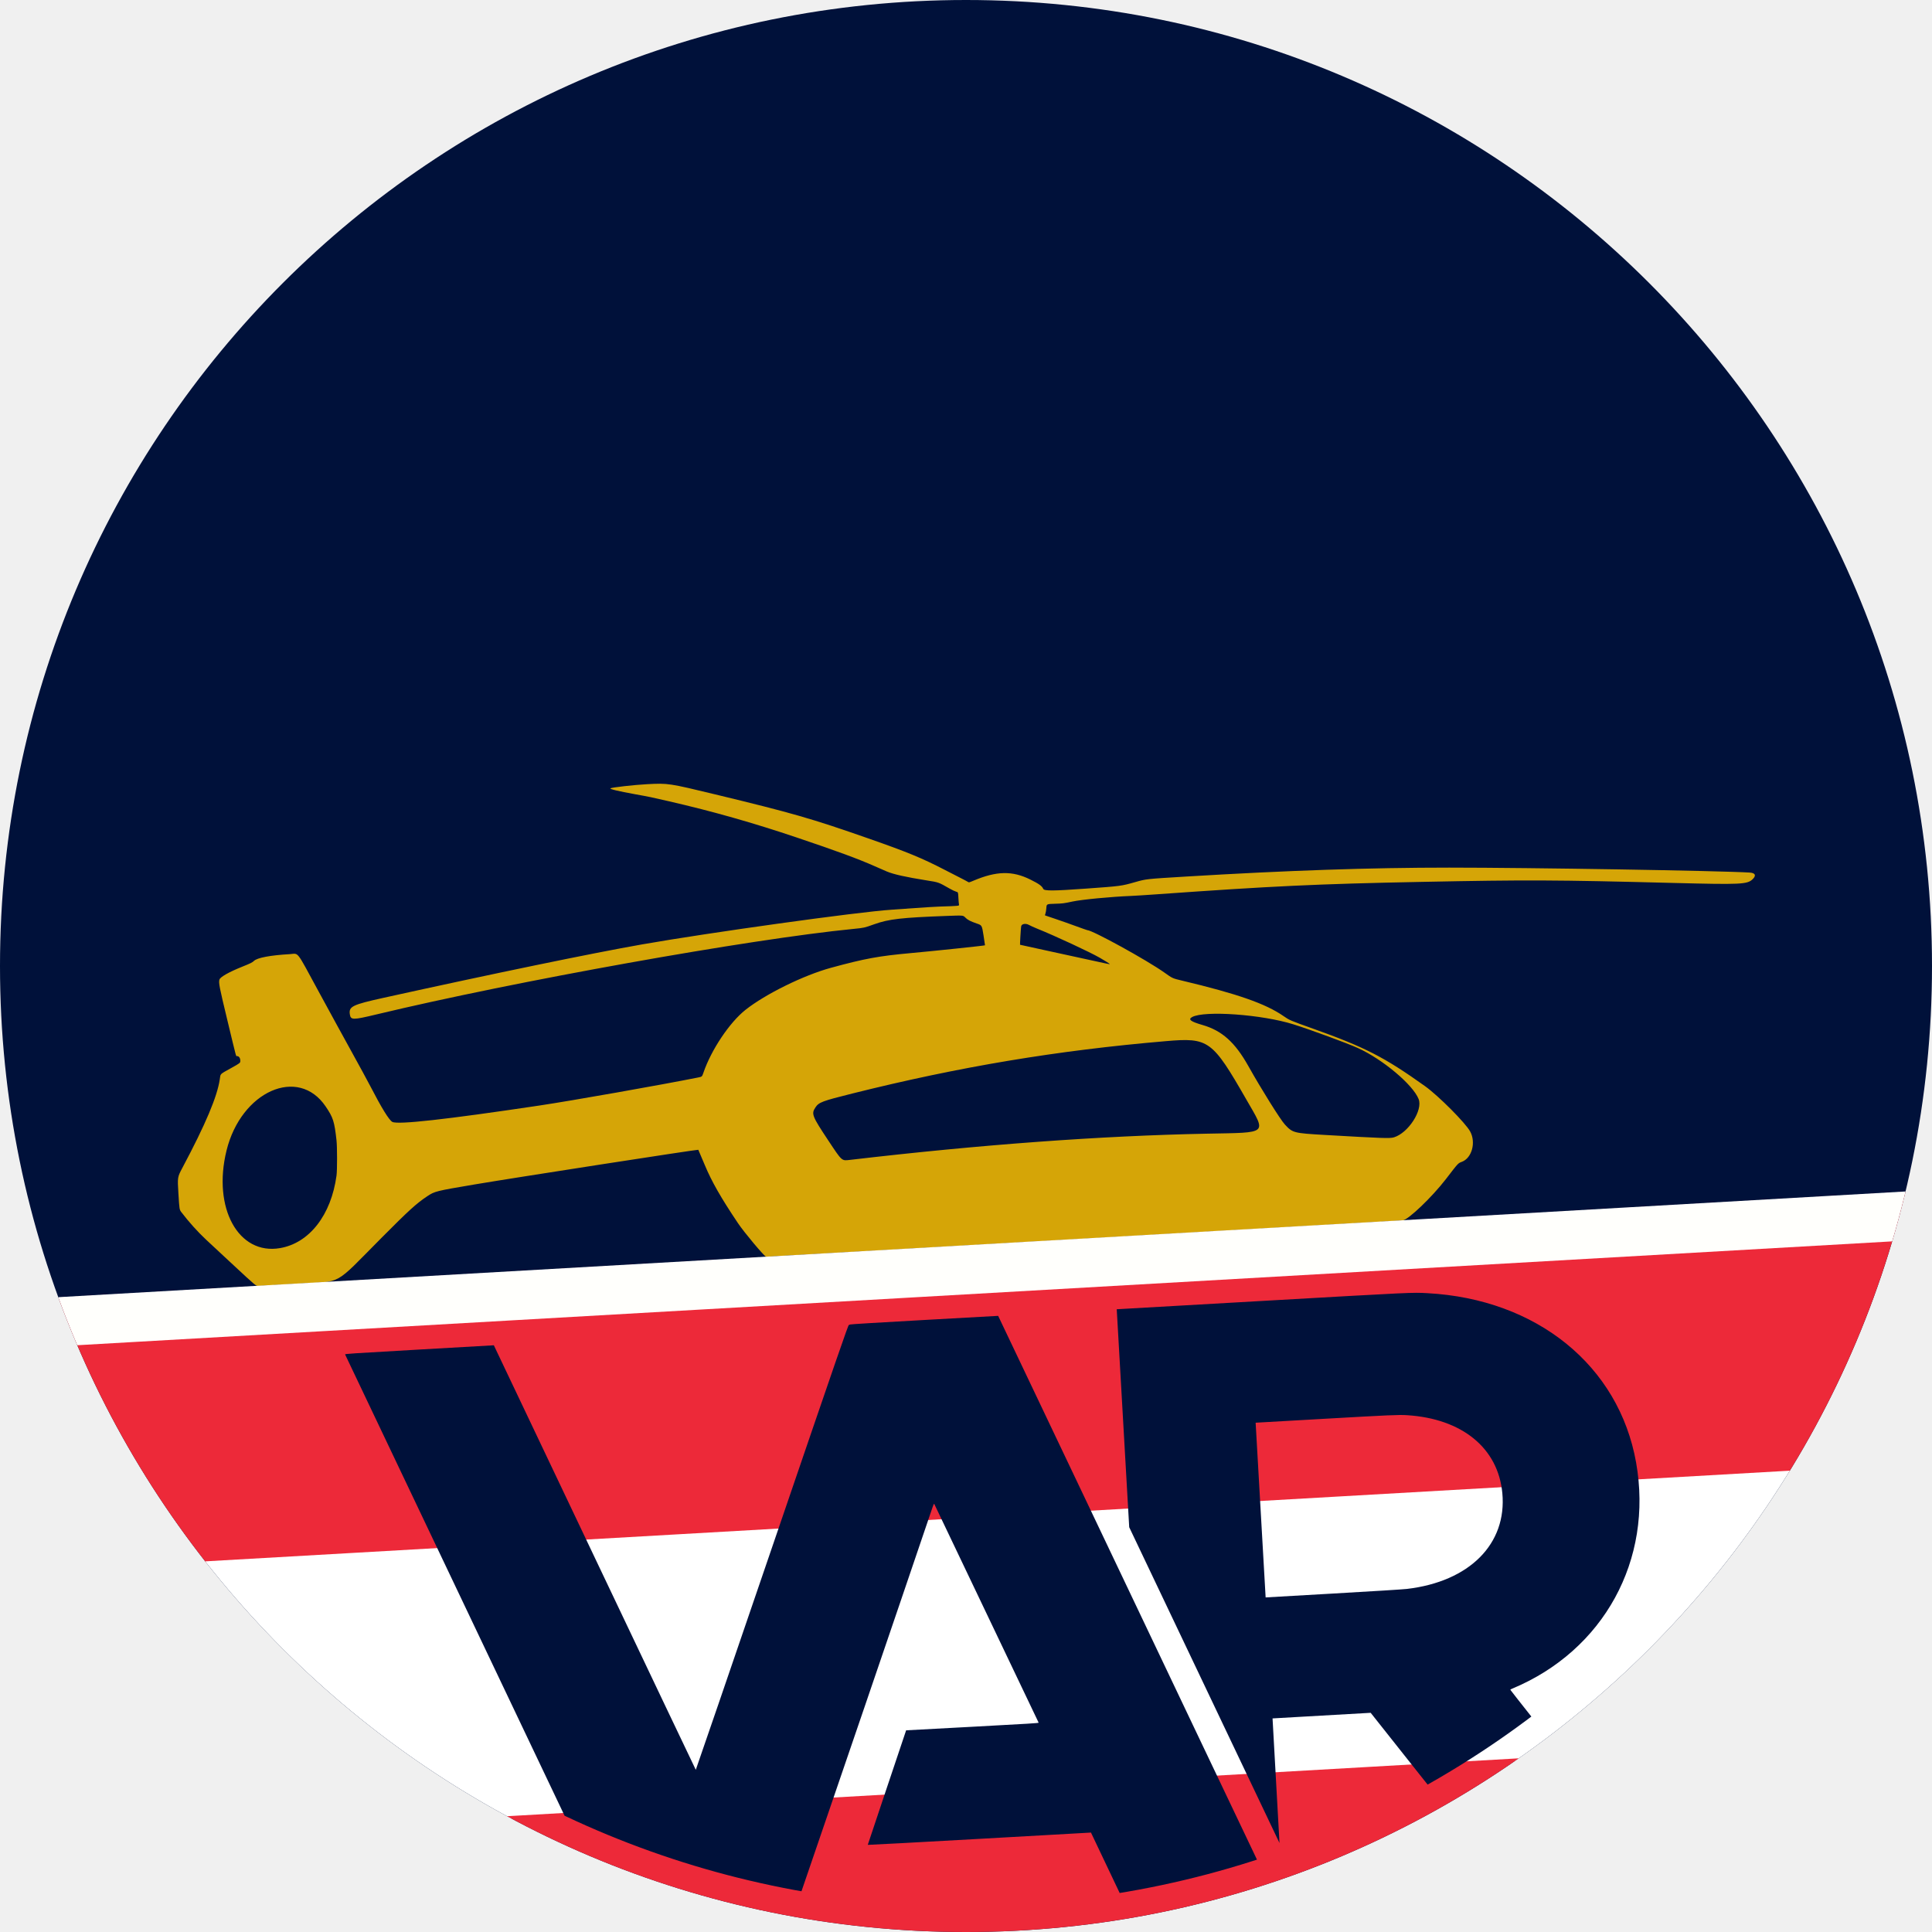
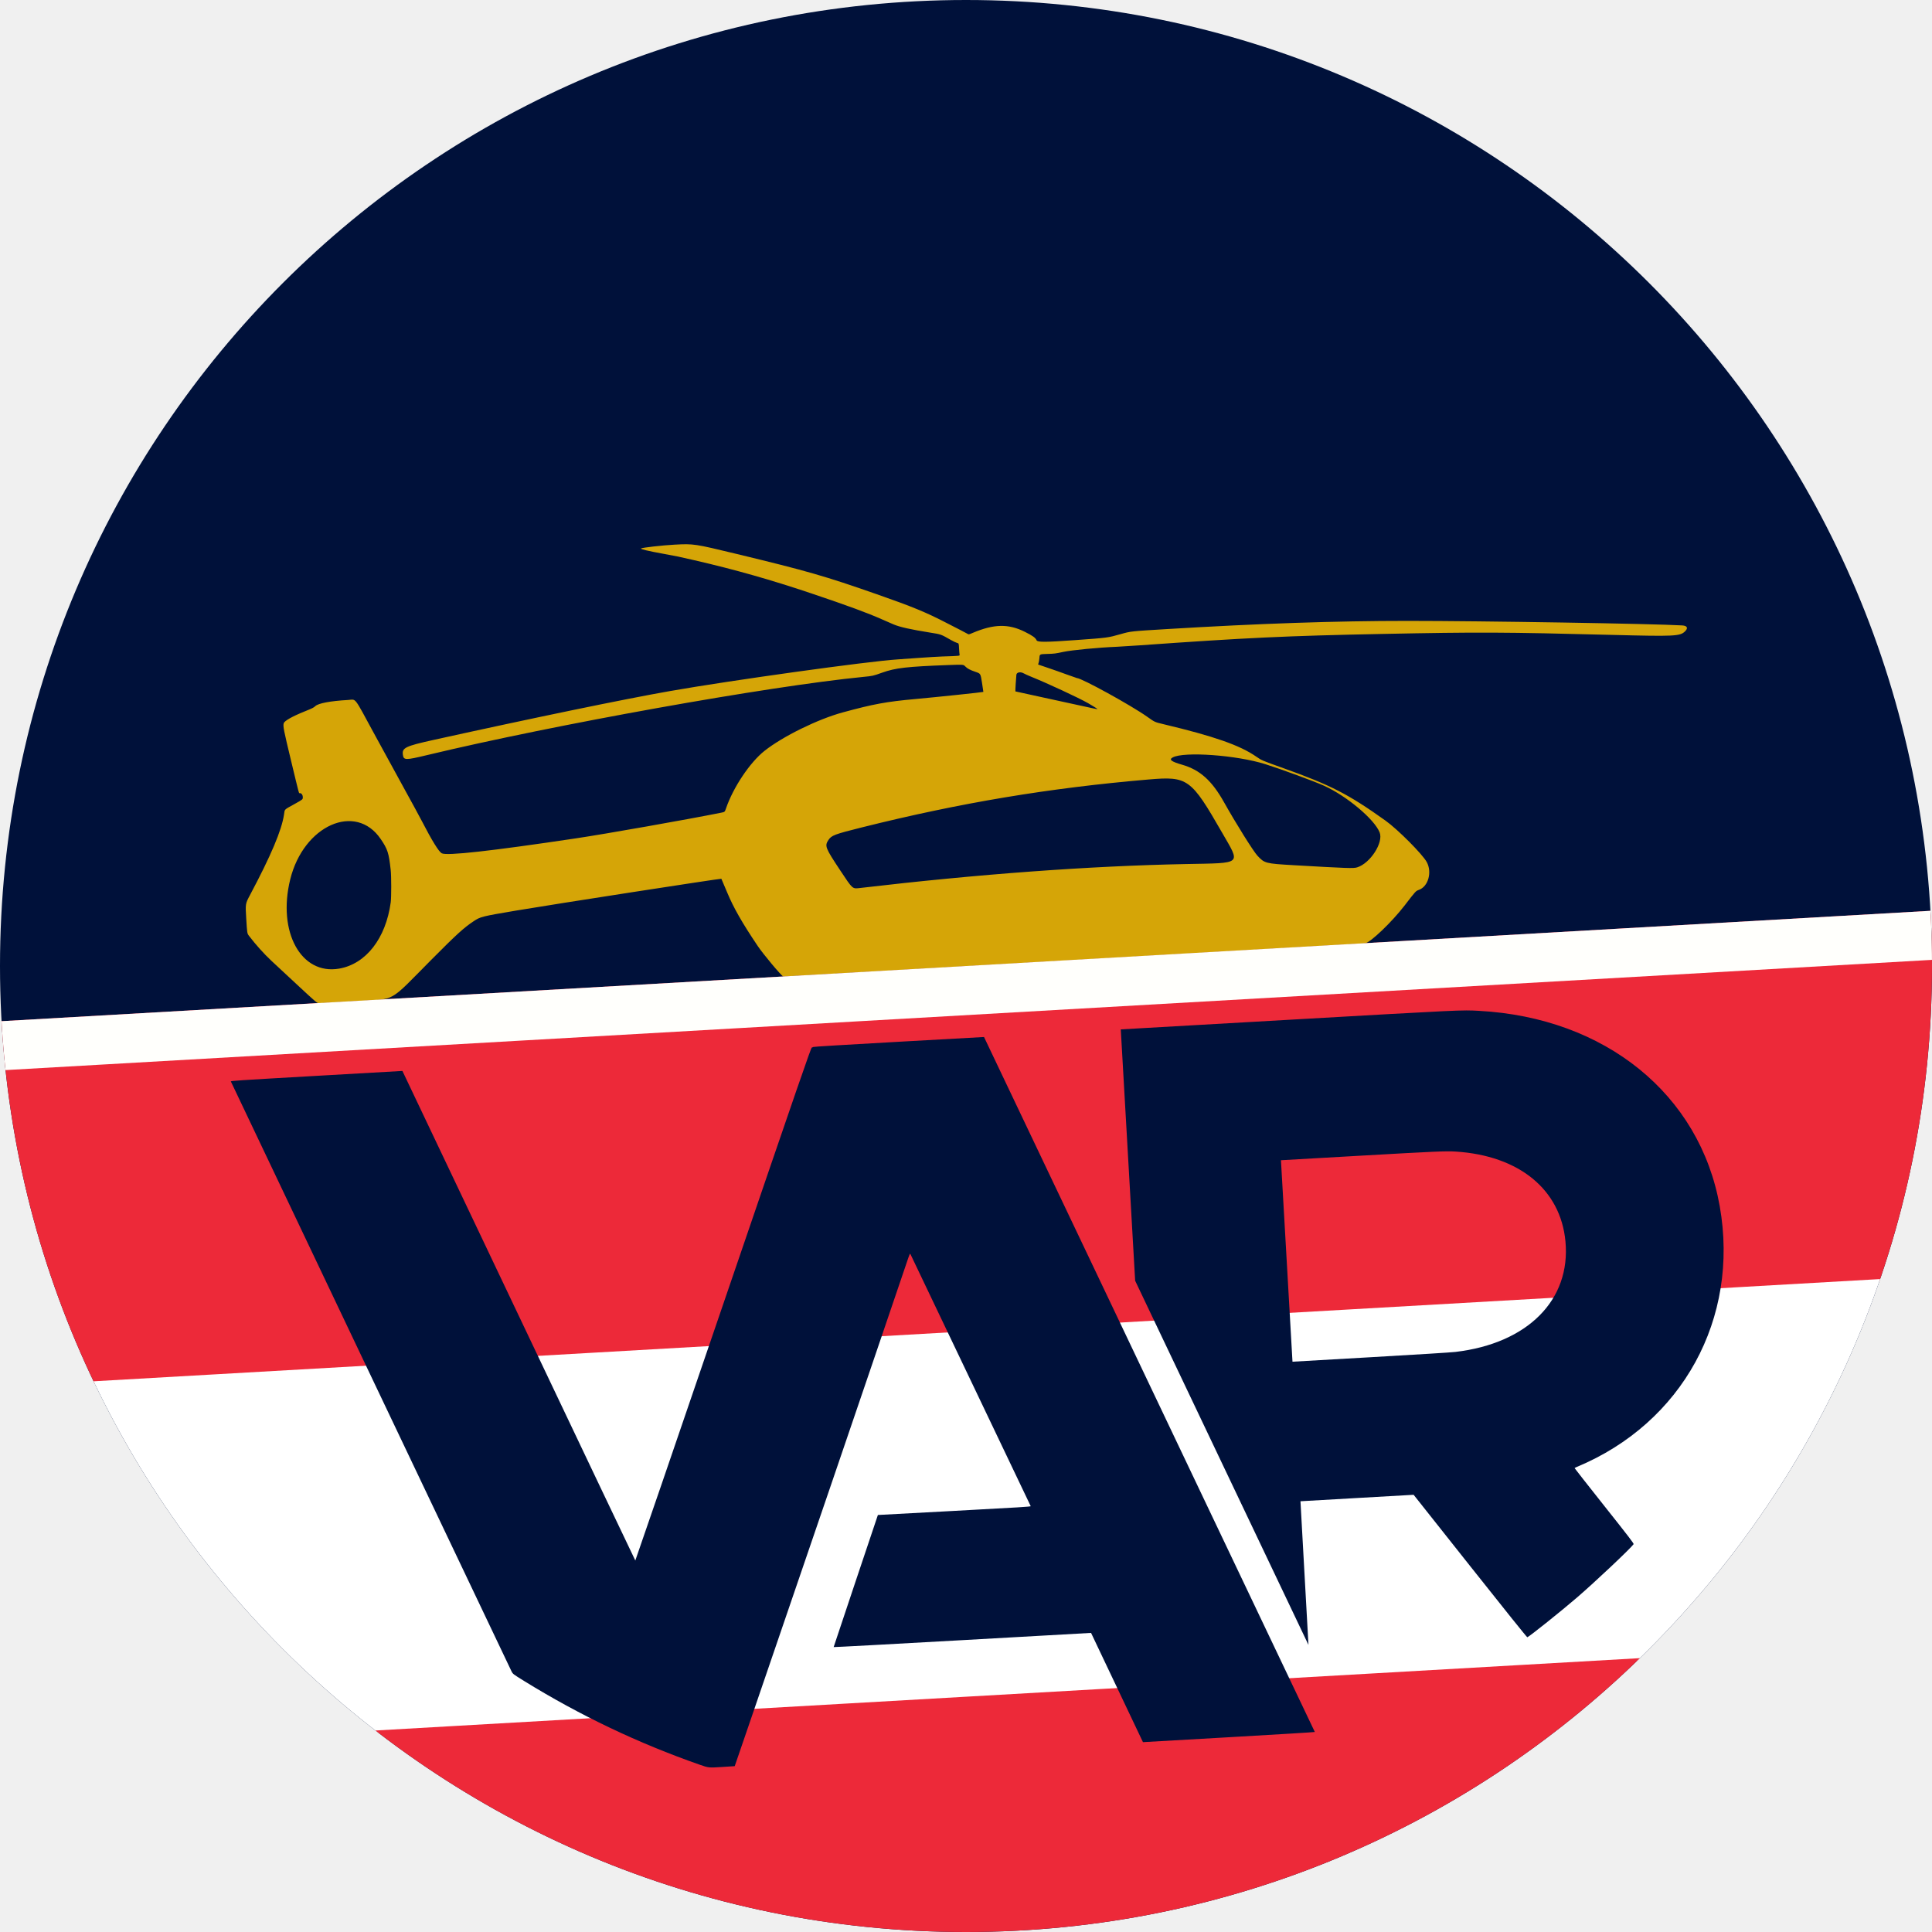
<svg xmlns="http://www.w3.org/2000/svg" viewBox="0 0 512 512" width="512" height="512">
  <defs>
    <clipPath id="e27">
      <circle cx="256" cy="256" r="256" />
    </clipPath>
  </defs>
  <g clip-path="url(#e27)">
    <circle cx="256" cy="256" r="256" fill="#00113A" />
    <defs>
      <clipPath id="f28">
-         <rect x="-512" y="330" width="1536" height="1024" transform="rotate(-3.275 256 256)" />
+         <rect x="-512" y="256" width="1536" height="1024" transform="rotate(-3.275 256 256)" />
      </clipPath>
    </defs>
    <g clip-path="url(#f28)">
      <g transform="rotate(-3.275 256 256)">
-         <g transform="translate(0,330)">
-           <rect x="-512" y="0.00" width="1536" height="72.60" fill="#ED2939" />
-           <rect x="-512" y="72.00" width="1536" height="72.60" fill="#FFFFFF" />
-           <rect x="-512" y="144.00" width="1536" height="72.60" fill="#ED2939" />
+         <g transform="translate(0,256)">
+           <rect x="-512" y="0.00" width="1536" height="97.27" fill="#ED2939" />
+           <rect x="-512" y="96.67" width="1536" height="97.27" fill="#FFFFFF" />
+           <rect x="-512" y="193.33" width="1536" height="97.27" fill="#ED2939" />
        </g>
      </g>
    </g>
-     <g fill="#D5A507" transform="translate(47.00,207.72) scale(0.418)">
+     <g fill="#D5A507" transform="translate(65.00,144.25) scale(0.382)">
      <path d="M35.7 305.27C27.86 297.99 20 290.67 18.23 289.02C12.94 284.07 7.26 277.76 2.59 271.63C1.3 269.94 1.3 269.94 0.67 259.67C0.04 249.4 0.04 249.4 3.21 243.43C17.85 215.93 25.31 198.26 26.9 187.33C27.45 183.58 26.65 184.36 34.25 180.13C39.92 176.97 39.91 176.98 39.91 175.49C39.91 173.85 39.02 172.61 37.83 172.6C37.11 172.6 37.81 175.22 31.69 149.81C26.64 128.87 26.11 126.2 26.67 124.15C27.12 122.49 32.62 119.37 41.13 115.95C46.53 113.78 47.49 113.3 48.58 112.26C50.67 110.26 58.97 108.69 71.24 107.99C77.19 107.64 74.98 104.81 89.29 131.15C96.15 143.79 105.73 161.29 110.57 170.04C115.41 178.79 120.75 188.62 122.44 191.88C129.48 205.52 134.23 213.21 136.29 214.34C139.72 216.22 170.18 212.83 229.23 204.01C250.02 200.91 306.75 190.88 330.23 186.17C332.66 185.68 332.66 185.68 333.54 183.12C338.5 168.63 350.1 151.3 360.17 143.32C372.8 133.3 397.13 121.34 414.41 116.63C435.84 110.79 444.66 109.17 464.81 107.34C479.81 105.98 511.76 102.62 512.05 102.38C512.08 102.36 511.65 99.49 511.1 96.01C510.1 89.68 510.1 89.68 506.87 88.58C502.65 87.13 501 86.26 499.45 84.67C498.18 83.37 498.18 83.37 487.88 83.75C459.05 84.82 451.08 85.73 441.9 89.01C435.4 91.33 435.45 91.31 428.8 91.97C362.81 98.45 214.12 125.11 126.21 146.21C111.13 149.83 109.91 149.82 109.35 146.09C108.62 141.18 110.96 140.04 130.7 135.68C199.78 120.43 262.82 107.4 294.63 101.81C336.98 94.36 431.41 81.22 452.54 79.84C455.13 79.67 462.05 79.18 467.91 78.75C473.77 78.33 480.74 77.91 483.41 77.82C496.02 77.41 495.76 77.44 495.55 76.49C495.44 76.03 495.28 74.08 495.18 72.17C495.01 68.69 495.01 68.69 493.75 68.38C493.06 68.2 491.24 67.34 489.71 66.47C482.4 62.32 482.87 62.48 475.05 61.23C461.69 59.09 454.17 57.41 449.82 55.59C448.42 55 444.91 53.47 442.02 52.19C431.61 47.57 418.28 42.66 392.8 34.08C364.87 24.67 339.59 17.5 311.76 11.09C299.95 8.37 299.99 8.38 290.21 6.6C279.38 4.63 274.04 3.36 274.55 2.87C275.14 2.3 289.73 0.65 297.88 0.23C311.16 -0.46 311.55 -0.4 341.15 6.74C389.7 18.46 402.15 22.04 437.97 34.58C462.99 43.33 472.02 47.05 486.52 54.55C489.7 56.2 494.13 58.47 496.36 59.59C498.58 60.72 500.74 61.86 501.14 62.13C501.87 62.62 501.89 62.62 504.82 61.38C519.4 55.23 529.43 55.03 540.79 60.69C546.35 63.46 548.17 64.78 548.98 66.6C549.58 67.97 555.31 67.94 575.92 66.45C598.39 64.83 598.39 64.83 607.34 62.29C614.29 60.32 614.14 60.33 639.56 58.79C703.41 54.93 756.26 53.13 806.36 53.13C858.12 53.13 977.54 55.09 996.82 56.26C1000.43 56.48 1001.17 58.14 998.71 60.49C995.29 63.76 991.43 63.94 948.73 62.85C873.08 60.91 856.08 60.83 788.97 62.17C722.22 63.5 694.67 64.8 620.01 70.11C613.86 70.55 607 70.98 604.77 71.07C591.89 71.59 573.5 73.35 567.47 74.64C561.97 75.82 561.32 75.9 556.36 76.04C551.11 76.19 551.11 76.19 550.94 78.75C550.84 80.16 550.57 81.77 550.34 82.33C550.01 83.11 549.99 83.38 550.24 83.47C550.42 83.53 553.42 84.55 556.9 85.72C560.39 86.9 566.25 88.96 569.93 90.32C573.61 91.67 576.74 92.77 576.89 92.77C580.14 92.77 614.7 111.79 625.81 119.69C630.93 123.34 630.93 123.34 636.87 124.75C672.02 133.12 689.95 139.38 701.29 147.24C705.18 149.93 705.18 149.93 720.24 155.31C752.95 166.98 765.35 173.35 790.99 191.66C799.5 197.73 816.67 214.97 819.64 220.42C823.42 227.36 820.75 237.21 814.42 239.63C811.9 240.59 812.26 240.2 804.25 250.61C795.46 262.02 780.6 276.24 776.87 276.82C775.66 277 373.53 299.94 373.25 299.84C371.87 299.33 359.32 284.34 355.46 278.59C344.66 262.51 338.75 252.16 334.39 241.69C332.21 236.45 330.36 232.1 330.28 232.02C329.97 231.71 213.68 249.73 187.97 254.08C164.08 258.12 163.13 258.35 158.5 261.43C151.54 266.06 146.73 270.44 129.11 288.18C98.73 318.77 105.03 315.29 77.25 316.85C63.91 317.61 52.31 318.29 51.48 318.37C49.96 318.52 49.96 318.52 35.7 305.27ZM65.16 294.35C83.73 291.12 97.51 273.39 100.91 248.38C101.38 244.97 101.37 230.17 100.9 226C99.56 213.99 98.8 211.61 94.02 204.55C76.64 178.83 40.43 194.92 31.18 232.47C22.2 268.91 38.7 298.96 65.16 294.35ZM426.51 238.42C508.82 228.76 585.47 223.14 652.64 221.81C692.24 221.03 690.56 222.48 677.71 200.11C656.08 162.43 653.86 160.82 626.75 163.14C557.73 169.02 495.94 179.34 427.86 196.36C408.78 201.13 406.7 201.91 404.56 205.13C401.84 209.25 402.31 210.47 412.79 226.27C421.54 239.45 421.09 239.05 426.51 238.42ZM771.34 224.12C780.47 221.3 789.76 206.88 786.96 199.86C783.31 190.7 764.16 174.62 748.38 167.48C741.64 164.43 718.63 155.97 707.64 152.51C687.74 146.23 651.12 143.59 643.34 147.88C640.63 149.37 642.43 150.74 649.96 152.91C662.3 156.47 670.56 163.87 679.03 178.98C687.23 193.6 699.29 212.89 702.16 215.99C707.1 221.32 707.66 221.47 727.59 222.62C764.71 224.76 768.81 224.9 771.34 224.12ZM591.15 114.24C591.15 114.08 588 112.11 584.82 110.28C578.3 106.55 556.35 96.34 545.07 91.8C543.08 91 540.82 89.97 540.03 89.52C537.82 88.26 535.19 88.74 534.96 90.44C534.72 92.22 534.14 101.92 534.27 102.04C534.33 102.09 541.55 103.67 550.3 105.55C559.05 107.43 571.61 110.17 578.21 111.63C589.8 114.19 591.15 114.47 591.15 114.24Z" fill-rule="evenodd" />
    </g>
-     <g transform="translate(256,330) rotate(-3.275)">
+     <g transform="translate(256,256) rotate(-3.275)">
      <rect x="-614.4" y="0" width="1228.8" height="13" fill="#FFFFFC" />
    </g>
    <g transform="rotate(-3.275 256 256)">
      <defs>
        <clipPath id="wc29">
          <circle cx="256" cy="256" r="249.00" />
        </clipPath>
      </defs>
      <g clip-path="url(#wc29)">
-         <g fill="#00113A" transform="translate(85.82,349.00) scale(0.34037)">
+         <g fill="#00113A" transform="translate(59.73,275.00) scale(0.39253)">
          <path d="M289.74 479.69C249.1 462.82 211.02 441.92 174.82 416.64C167.25 411.34 167.25 411.34 166.37 409.23C162.93 400.93 0.18 1.51 0.07 1.11C-0.06 0.62 2.84 0.59 58.01 0.59L116.09 0.59L185.06 170.03C222.99 263.22 254.1 339.51 254.19 339.56C254.28 339.61 285.4 263.37 323.34 170.12C384.28 20.39 392.41 0.59 392.96 0.59C393.29 0.59 393.7 0.46 393.87 0.29C394.06 0.1 413.57 0.02 451.79 0.07L509.42 0.15L544.76 86.85C564.2 134.53 608.31 242.75 642.78 327.34C677.26 411.92 705.52 481.23 705.59 481.35C705.67 481.47 679.54 481.57 647.54 481.57L589.35 481.57L573.97 443.75L558.58 405.93L471.57 405.85C423.71 405.81 384.55 405.68 384.54 405.56C384.54 405.44 392.39 385.74 402 361.78L419.45 318.23L471.2 318.41C515.7 318.56 522.93 318.53 522.79 318.17C522.7 317.94 506.67 278.74 487.17 231.05C467.67 183.37 451.59 144.02 451.43 143.62C451.18 142.97 450.83 143.66 448.49 149.51C443.95 160.87 401.02 266.69 388.38 297.7C381.77 313.92 368.25 347.1 358.35 371.42C348.45 395.75 334.26 430.59 326.81 448.84L313.26 482.01L304.45 482.08C295.64 482.14 295.64 482.14 289.74 479.69ZM816.71 375.56L781.33 325.28L743.07 325.27L704.81 325.27L704.73 373.84L704.66 422.41L653.27 296.34L601.89 170.27L601.89 85.28L601.89 0.29L714.76 0.3C833.83 0.3 832.21 0.29 844 1.6C928.95 11.07 989.75 66.44 998.79 142.58C1007.87 219.03 965.21 287.28 892.44 312.78C891.58 313.08 890.89 313.43 890.89 313.56C890.89 313.69 899.25 325.68 909.48 340.21C925.33 362.72 928.01 366.68 927.69 367.07C925.15 370.14 900.18 391.1 887.5 400.82C876.27 409.42 854.38 424.97 852.46 425.7C852.24 425.79 838.37 406.35 816.71 375.56ZM814.95 230.6C864.01 227.69 894.92 200 893.44 160.28C892.13 125.15 865.53 100.73 822.91 95.56C816.39 94.77 809.35 94.67 758.26 94.67L704.81 94.66L704.81 162.78L704.81 230.91L757.37 230.9C789.22 230.9 811.91 230.78 814.95 230.6Z" fill-rule="evenodd" />
        </g>
      </g>
    </g>
  </g>
</svg>
